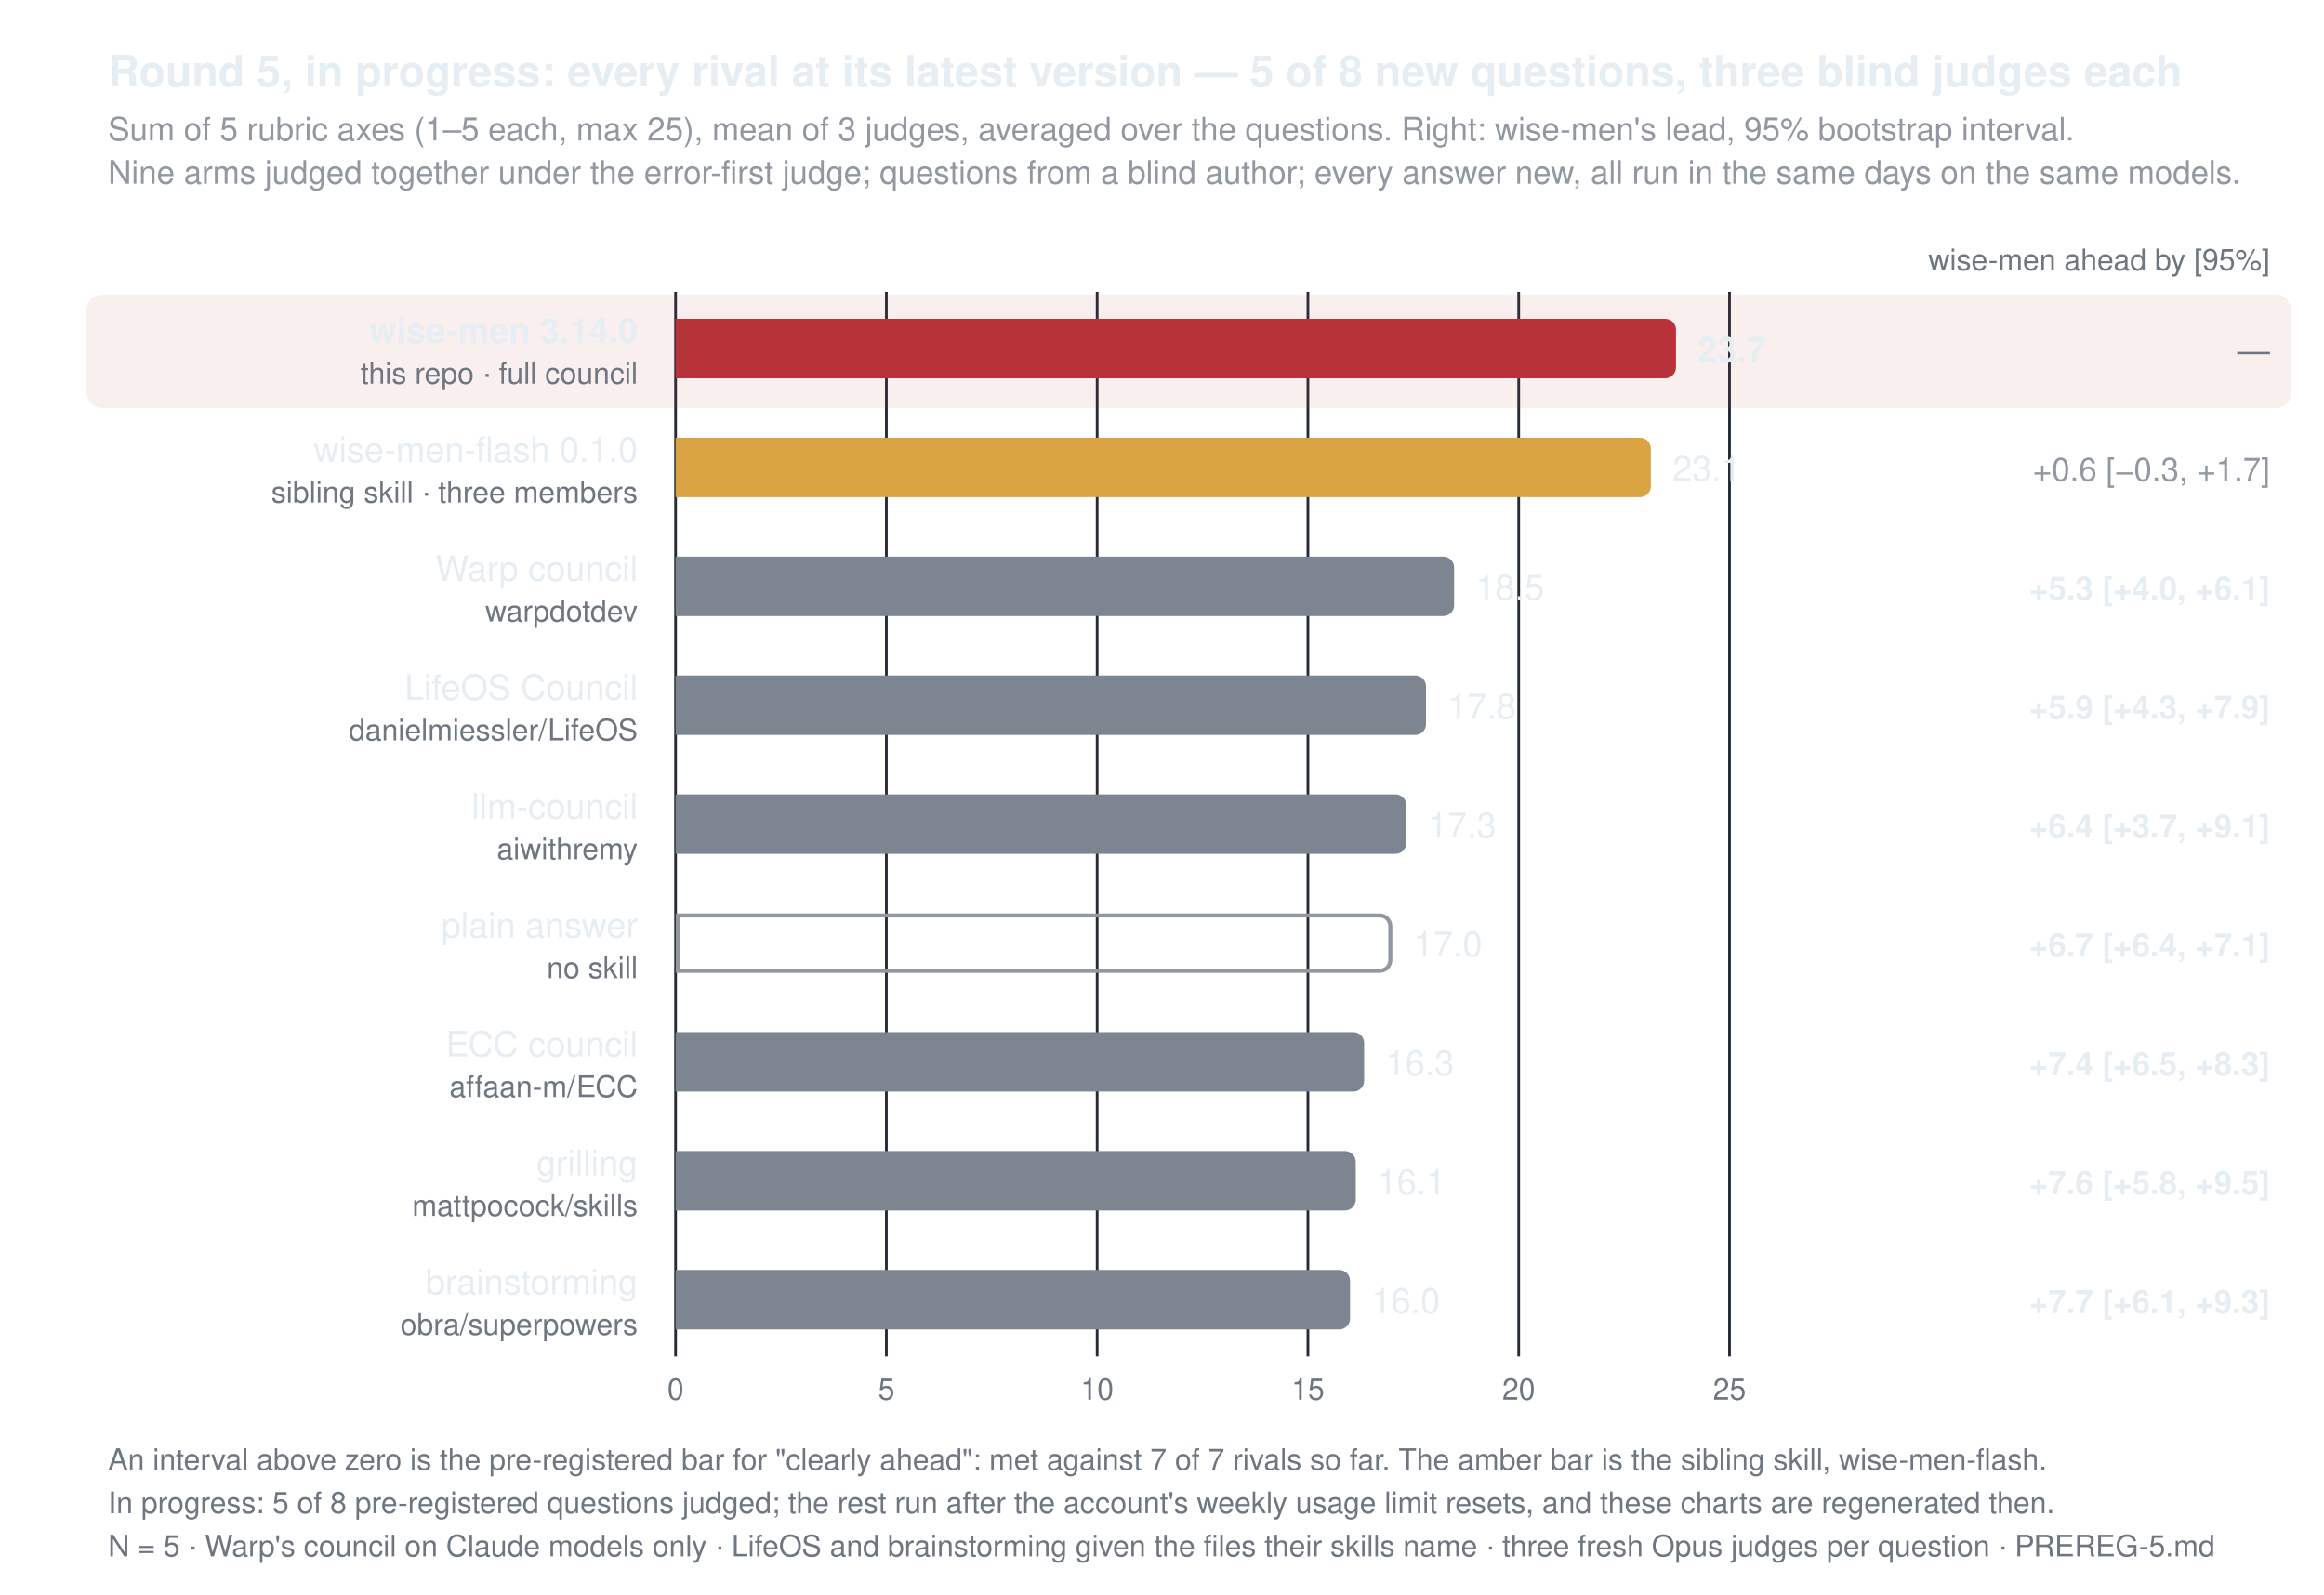
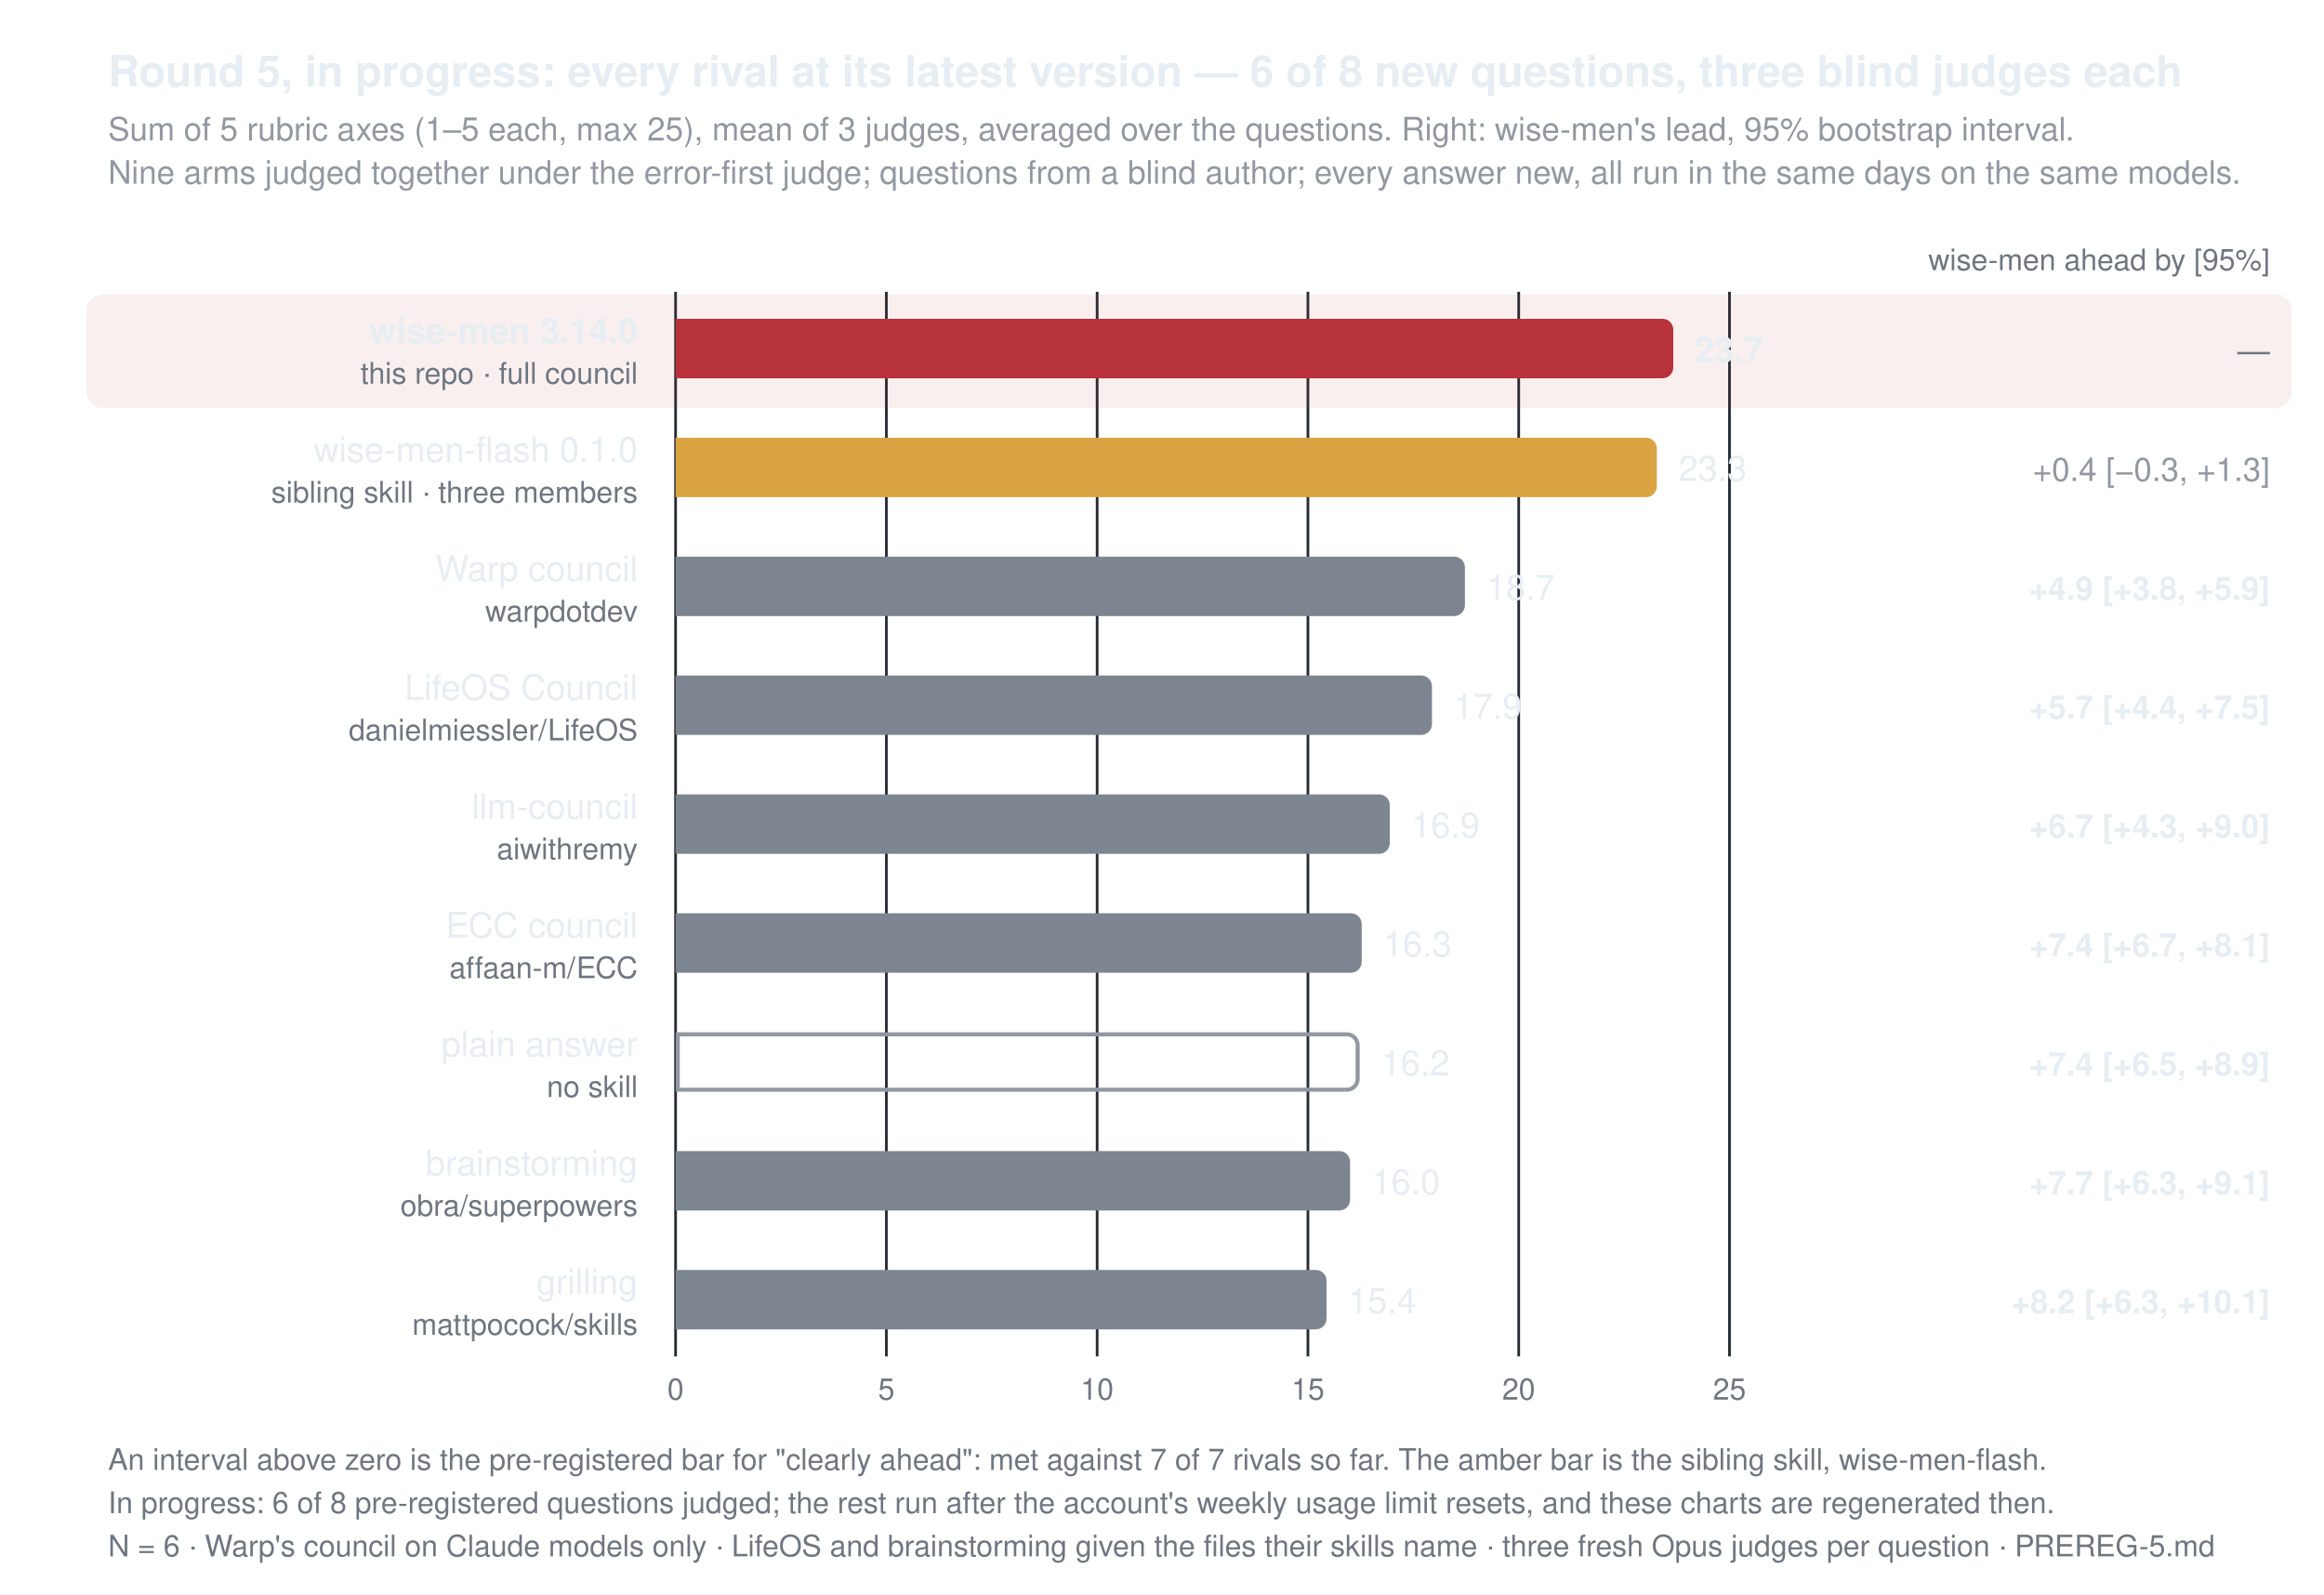
<svg xmlns="http://www.w3.org/2000/svg" viewBox="0 0 860 590" width="860" font-family="-apple-system, BlinkMacSystemFont, 'Segoe UI', Helvetica, Arial, sans-serif">
-   <text x="40" y="32" font-size="16" font-weight="600" fill="#e6edf3" text-anchor="start">Round 5, in progress: every rival at its latest version — 5 of 8 new questions, three blind judges each</text>
+   <text x="40" y="32" font-size="16" font-weight="600" fill="#e6edf3" text-anchor="start">Round 5, in progress: every rival at its latest version — 6 of 8 new questions, three blind judges each</text>
  <text x="40" y="52" font-size="12" font-weight="400" fill="#9198a1" text-anchor="start">Sum of 5 rubric axes (1–5 each, max 25), mean of 3 judges, averaged over the questions. Right: wise-men's lead, 95% bootstrap interval.</text>
  <text x="40" y="68" font-size="12" font-weight="400" fill="#9198a1" text-anchor="start">Nine arms judged together under the error-first judge; questions from a blind author; every answer new, all run in the same days on the same models.</text>
  <text x="840" y="100" font-size="11" font-weight="400" fill="#6e7681" text-anchor="end">wise-men ahead by [95%]</text>
  <line x1="250" y1="108" x2="250" y2="502" stroke="#262c36" stroke-width="1" />
  <text x="250" y="518" font-size="11" font-weight="400" fill="#6e7681" text-anchor="middle">0</text>
  <line x1="328" y1="108" x2="328" y2="502" stroke="#262c36" stroke-width="1" />
  <text x="328" y="518" font-size="11" font-weight="400" fill="#6e7681" text-anchor="middle">5</text>
  <line x1="406" y1="108" x2="406" y2="502" stroke="#262c36" stroke-width="1" />
  <text x="406" y="518" font-size="11" font-weight="400" fill="#6e7681" text-anchor="middle">10</text>
  <line x1="484" y1="108" x2="484" y2="502" stroke="#262c36" stroke-width="1" />
  <text x="484" y="518" font-size="11" font-weight="400" fill="#6e7681" text-anchor="middle">15</text>
  <line x1="562" y1="108" x2="562" y2="502" stroke="#262c36" stroke-width="1" />
  <text x="562" y="518" font-size="11" font-weight="400" fill="#6e7681" text-anchor="middle">20</text>
  <line x1="640" y1="108" x2="640" y2="502" stroke="#262c36" stroke-width="1" />
  <text x="640" y="518" font-size="11" font-weight="400" fill="#6e7681" text-anchor="middle">25</text>
  <rect x="32" y="109" width="816" height="42" rx="6" fill="#b8323a" fill-opacity="0.08" />
  <text x="236" y="127" font-size="13" font-weight="700" fill="#e6edf3" text-anchor="end">wise-men 3.14.0</text>
  <text x="236" y="142" font-size="11" font-weight="400" fill="#6e7681" text-anchor="end">this repo · full council</text>
-   <path d="M250,118h366.2a4,4 0 0 1 4,4v14a4,4 0 0 1 -4,4h-366.2z" fill="#b8323a" />
-   <text x="628.2" y="134" font-size="13" font-weight="700" fill="#e6edf3" text-anchor="start">23.7</text>
+   <path d="M250,118h365.2a4,4 0 0 1 4,4v14a4,4 0 0 1 -4,4h-365.2z" fill="#b8323a" />
+   <text x="627.2" y="134" font-size="13" font-weight="700" fill="#e6edf3" text-anchor="start">23.7</text>
  <text x="840" y="134" font-size="12" font-weight="400" fill="#6e7681" text-anchor="end">—</text>
  <text x="236" y="171" font-size="13" font-weight="500" fill="#e6edf3" text-anchor="end">wise-men-flash 0.1.0</text>
  <text x="236" y="186" font-size="11" font-weight="400" fill="#6e7681" text-anchor="end">sibling skill · three members</text>
-   <path d="M250,162h356.9a4,4 0 0 1 4,4v14a4,4 0 0 1 -4,4h-356.9z" fill="#d9a441" />
-   <text x="618.9" y="178" font-size="13" font-weight="500" fill="#e6edf3" text-anchor="start">23.1</text>
-   <text x="840" y="178" font-size="12" font-weight="400" fill="#9198a1" text-anchor="end">+0.6  [−0.3, +1.7]</text>
+   <path d="M250,162h359.1a4,4 0 0 1 4,4v14a4,4 0 0 1 -4,4h-359.1z" fill="#d9a441" />
+   <text x="621.1" y="178" font-size="13" font-weight="500" fill="#e6edf3" text-anchor="start">23.3</text>
+   <text x="840" y="178" font-size="12" font-weight="400" fill="#9198a1" text-anchor="end">+0.4  [−0.3, +1.3]</text>
  <text x="236" y="215" font-size="13" font-weight="500" fill="#e6edf3" text-anchor="end">Warp council</text>
  <text x="236" y="230" font-size="11" font-weight="400" fill="#6e7681" text-anchor="end">warpdotdev</text>
-   <path d="M250,206h284.1a4,4 0 0 1 4,4v14a4,4 0 0 1 -4,4h-284.1z" fill="#7d8590" />
-   <text x="546.1" y="222" font-size="13" font-weight="500" fill="#e6edf3" text-anchor="start">18.5</text>
-   <text x="840" y="222" font-size="12" font-weight="600" fill="#e6edf3" text-anchor="end">+5.3  [+4.0, +6.1]</text>
+   <path d="M250,206h288.1a4,4 0 0 1 4,4v14a4,4 0 0 1 -4,4h-288.1z" fill="#7d8590" />
+   <text x="550.1" y="222" font-size="13" font-weight="500" fill="#e6edf3" text-anchor="start">18.7</text>
+   <text x="840" y="222" font-size="12" font-weight="600" fill="#e6edf3" text-anchor="end">+4.9  [+3.8, +5.9]</text>
  <text x="236" y="259" font-size="13" font-weight="500" fill="#e6edf3" text-anchor="end">LifeOS Council</text>
  <text x="236" y="274" font-size="11" font-weight="400" fill="#6e7681" text-anchor="end">danielmiessler/LifeOS</text>
-   <path d="M250,250h273.7a4,4 0 0 1 4,4v14a4,4 0 0 1 -4,4h-273.7z" fill="#7d8590" />
-   <text x="535.7" y="266" font-size="13" font-weight="500" fill="#e6edf3" text-anchor="start">17.8</text>
-   <text x="840" y="266" font-size="12" font-weight="600" fill="#e6edf3" text-anchor="end">+5.9  [+4.3, +7.9]</text>
+   <path d="M250,250h275.9a4,4 0 0 1 4,4v14a4,4 0 0 1 -4,4h-275.9z" fill="#7d8590" />
+   <text x="537.9" y="266" font-size="13" font-weight="500" fill="#e6edf3" text-anchor="start">17.9</text>
+   <text x="840" y="266" font-size="12" font-weight="600" fill="#e6edf3" text-anchor="end">+5.7  [+4.4, +7.5]</text>
  <text x="236" y="303" font-size="13" font-weight="500" fill="#e6edf3" text-anchor="end">llm-council</text>
  <text x="236" y="318" font-size="11" font-weight="400" fill="#6e7681" text-anchor="end">aiwithremy</text>
-   <path d="M250,294h266.4a4,4 0 0 1 4,4v14a4,4 0 0 1 -4,4h-266.4z" fill="#7d8590" />
-   <text x="528.4" y="310" font-size="13" font-weight="500" fill="#e6edf3" text-anchor="start">17.3</text>
-   <text x="840" y="310" font-size="12" font-weight="600" fill="#e6edf3" text-anchor="end">+6.4  [+3.7, +9.1]</text>
-   <text x="236" y="347" font-size="13" font-weight="500" fill="#e6edf3" text-anchor="end">plain answer</text>
-   <text x="236" y="362" font-size="11" font-weight="400" fill="#6e7681" text-anchor="end">no skill</text>
-   <path d="M250.8,338.8h259.7a4,4 0 0 1 4,4v12.5a4,4 0 0 1 -4,4h-259.7z" fill="none" stroke="#9198a1" stroke-width="1.5" />
-   <text x="523.2" y="354" font-size="13" font-weight="500" fill="#e6edf3" text-anchor="start">17.0</text>
-   <text x="840" y="354" font-size="12" font-weight="600" fill="#e6edf3" text-anchor="end">+6.7  [+6.4, +7.1]</text>
-   <text x="236" y="391" font-size="13" font-weight="500" fill="#e6edf3" text-anchor="end">ECC council</text>
-   <text x="236" y="406" font-size="11" font-weight="400" fill="#6e7681" text-anchor="end">affaan-m/ECC</text>
-   <path d="M250,382h250.8a4,4 0 0 1 4,4v14a4,4 0 0 1 -4,4h-250.8z" fill="#7d8590" />
-   <text x="512.8" y="398" font-size="13" font-weight="500" fill="#e6edf3" text-anchor="start">16.3</text>
-   <text x="840" y="398" font-size="12" font-weight="600" fill="#e6edf3" text-anchor="end">+7.4  [+6.5, +8.3]</text>
-   <text x="236" y="435" font-size="13" font-weight="500" fill="#e6edf3" text-anchor="end">grilling</text>
-   <text x="236" y="450" font-size="11" font-weight="400" fill="#6e7681" text-anchor="end">mattpocock/skills</text>
-   <path d="M250,426h247.7a4,4 0 0 1 4,4v14a4,4 0 0 1 -4,4h-247.7z" fill="#7d8590" />
-   <text x="509.7" y="442" font-size="13" font-weight="500" fill="#e6edf3" text-anchor="start">16.1</text>
-   <text x="840" y="442" font-size="12" font-weight="600" fill="#e6edf3" text-anchor="end">+7.6  [+5.8, +9.5]</text>
-   <text x="236" y="479" font-size="13" font-weight="500" fill="#e6edf3" text-anchor="end">brainstorming</text>
-   <text x="236" y="494" font-size="11" font-weight="400" fill="#6e7681" text-anchor="end">obra/superpowers</text>
-   <path d="M250,470h245.6a4,4 0 0 1 4,4v14a4,4 0 0 1 -4,4h-245.6z" fill="#7d8590" />
-   <text x="507.6" y="486" font-size="13" font-weight="500" fill="#e6edf3" text-anchor="start">16.0</text>
-   <text x="840" y="486" font-size="12" font-weight="600" fill="#e6edf3" text-anchor="end">+7.7  [+6.1, +9.3]</text>
+   <path d="M250,294h260.3a4,4 0 0 1 4,4v14a4,4 0 0 1 -4,4h-260.3z" fill="#7d8590" />
+   <text x="522.3" y="310" font-size="13" font-weight="500" fill="#e6edf3" text-anchor="start">16.9</text>
+   <text x="840" y="310" font-size="12" font-weight="600" fill="#e6edf3" text-anchor="end">+6.7  [+4.3, +9.0]</text>
+   <text x="236" y="347" font-size="13" font-weight="500" fill="#e6edf3" text-anchor="end">ECC council</text>
+   <text x="236" y="362" font-size="11" font-weight="400" fill="#6e7681" text-anchor="end">affaan-m/ECC</text>
+   <path d="M250,338h249.9a4,4 0 0 1 4,4v14a4,4 0 0 1 -4,4h-249.9z" fill="#7d8590" />
+   <text x="511.9" y="354" font-size="13" font-weight="500" fill="#e6edf3" text-anchor="start">16.3</text>
+   <text x="840" y="354" font-size="12" font-weight="600" fill="#e6edf3" text-anchor="end">+7.4  [+6.7, +8.1]</text>
+   <text x="236" y="391" font-size="13" font-weight="500" fill="#e6edf3" text-anchor="end">plain answer</text>
+   <text x="236" y="406" font-size="11" font-weight="400" fill="#6e7681" text-anchor="end">no skill</text>
+   <path d="M250.8,382.8h247.6a4,4 0 0 1 4,4v12.5a4,4 0 0 1 -4,4h-247.6z" fill="none" stroke="#9198a1" stroke-width="1.5" />
+   <text x="511.1" y="398" font-size="13" font-weight="500" fill="#e6edf3" text-anchor="start">16.2</text>
+   <text x="840" y="398" font-size="12" font-weight="600" fill="#e6edf3" text-anchor="end">+7.4  [+6.5, +8.9]</text>
+   <text x="236" y="435" font-size="13" font-weight="500" fill="#e6edf3" text-anchor="end">brainstorming</text>
+   <text x="236" y="450" font-size="11" font-weight="400" fill="#6e7681" text-anchor="end">obra/superpowers</text>
+   <path d="M250,426h245.6a4,4 0 0 1 4,4v14a4,4 0 0 1 -4,4h-245.6z" fill="#7d8590" />
+   <text x="507.6" y="442" font-size="13" font-weight="500" fill="#e6edf3" text-anchor="start">16.0</text>
+   <text x="840" y="442" font-size="12" font-weight="600" fill="#e6edf3" text-anchor="end">+7.7  [+6.3, +9.1]</text>
+   <text x="236" y="479" font-size="13" font-weight="500" fill="#e6edf3" text-anchor="end">grilling</text>
+   <text x="236" y="494" font-size="11" font-weight="400" fill="#6e7681" text-anchor="end">mattpocock/skills</text>
+   <path d="M250,470h236.9a4,4 0 0 1 4,4v14a4,4 0 0 1 -4,4h-236.9z" fill="#7d8590" />
+   <text x="498.9" y="486" font-size="13" font-weight="500" fill="#e6edf3" text-anchor="start">15.4</text>
+   <text x="840" y="486" font-size="12" font-weight="600" fill="#e6edf3" text-anchor="end">+8.2  [+6.3, +10.1]</text>
  <text x="40" y="544" font-size="11" font-weight="400" fill="#6e7681" text-anchor="start">An interval above zero is the pre-registered bar for "clearly ahead": met against 7 of 7 rivals so far. The amber bar is the sibling skill, wise-men-flash.</text>
-   <text x="40" y="560" font-size="11" font-weight="400" fill="#6e7681" text-anchor="start">In progress: 5 of 8 pre-registered questions judged; the rest run after the account's weekly usage limit resets, and these charts are regenerated then.</text>
-   <text x="40" y="576" font-size="11" font-weight="400" fill="#6e7681" text-anchor="start">N = 5 · Warp's council on Claude models only · LifeOS and brainstorming given the files their skills name · three fresh Opus judges per question · PREREG-5.md</text>
+   <text x="40" y="560" font-size="11" font-weight="400" fill="#6e7681" text-anchor="start">In progress: 6 of 8 pre-registered questions judged; the rest run after the account's weekly usage limit resets, and these charts are regenerated then.</text>
+   <text x="40" y="576" font-size="11" font-weight="400" fill="#6e7681" text-anchor="start">N = 6 · Warp's council on Claude models only · LifeOS and brainstorming given the files their skills name · three fresh Opus judges per question · PREREG-5.md</text>
</svg>
